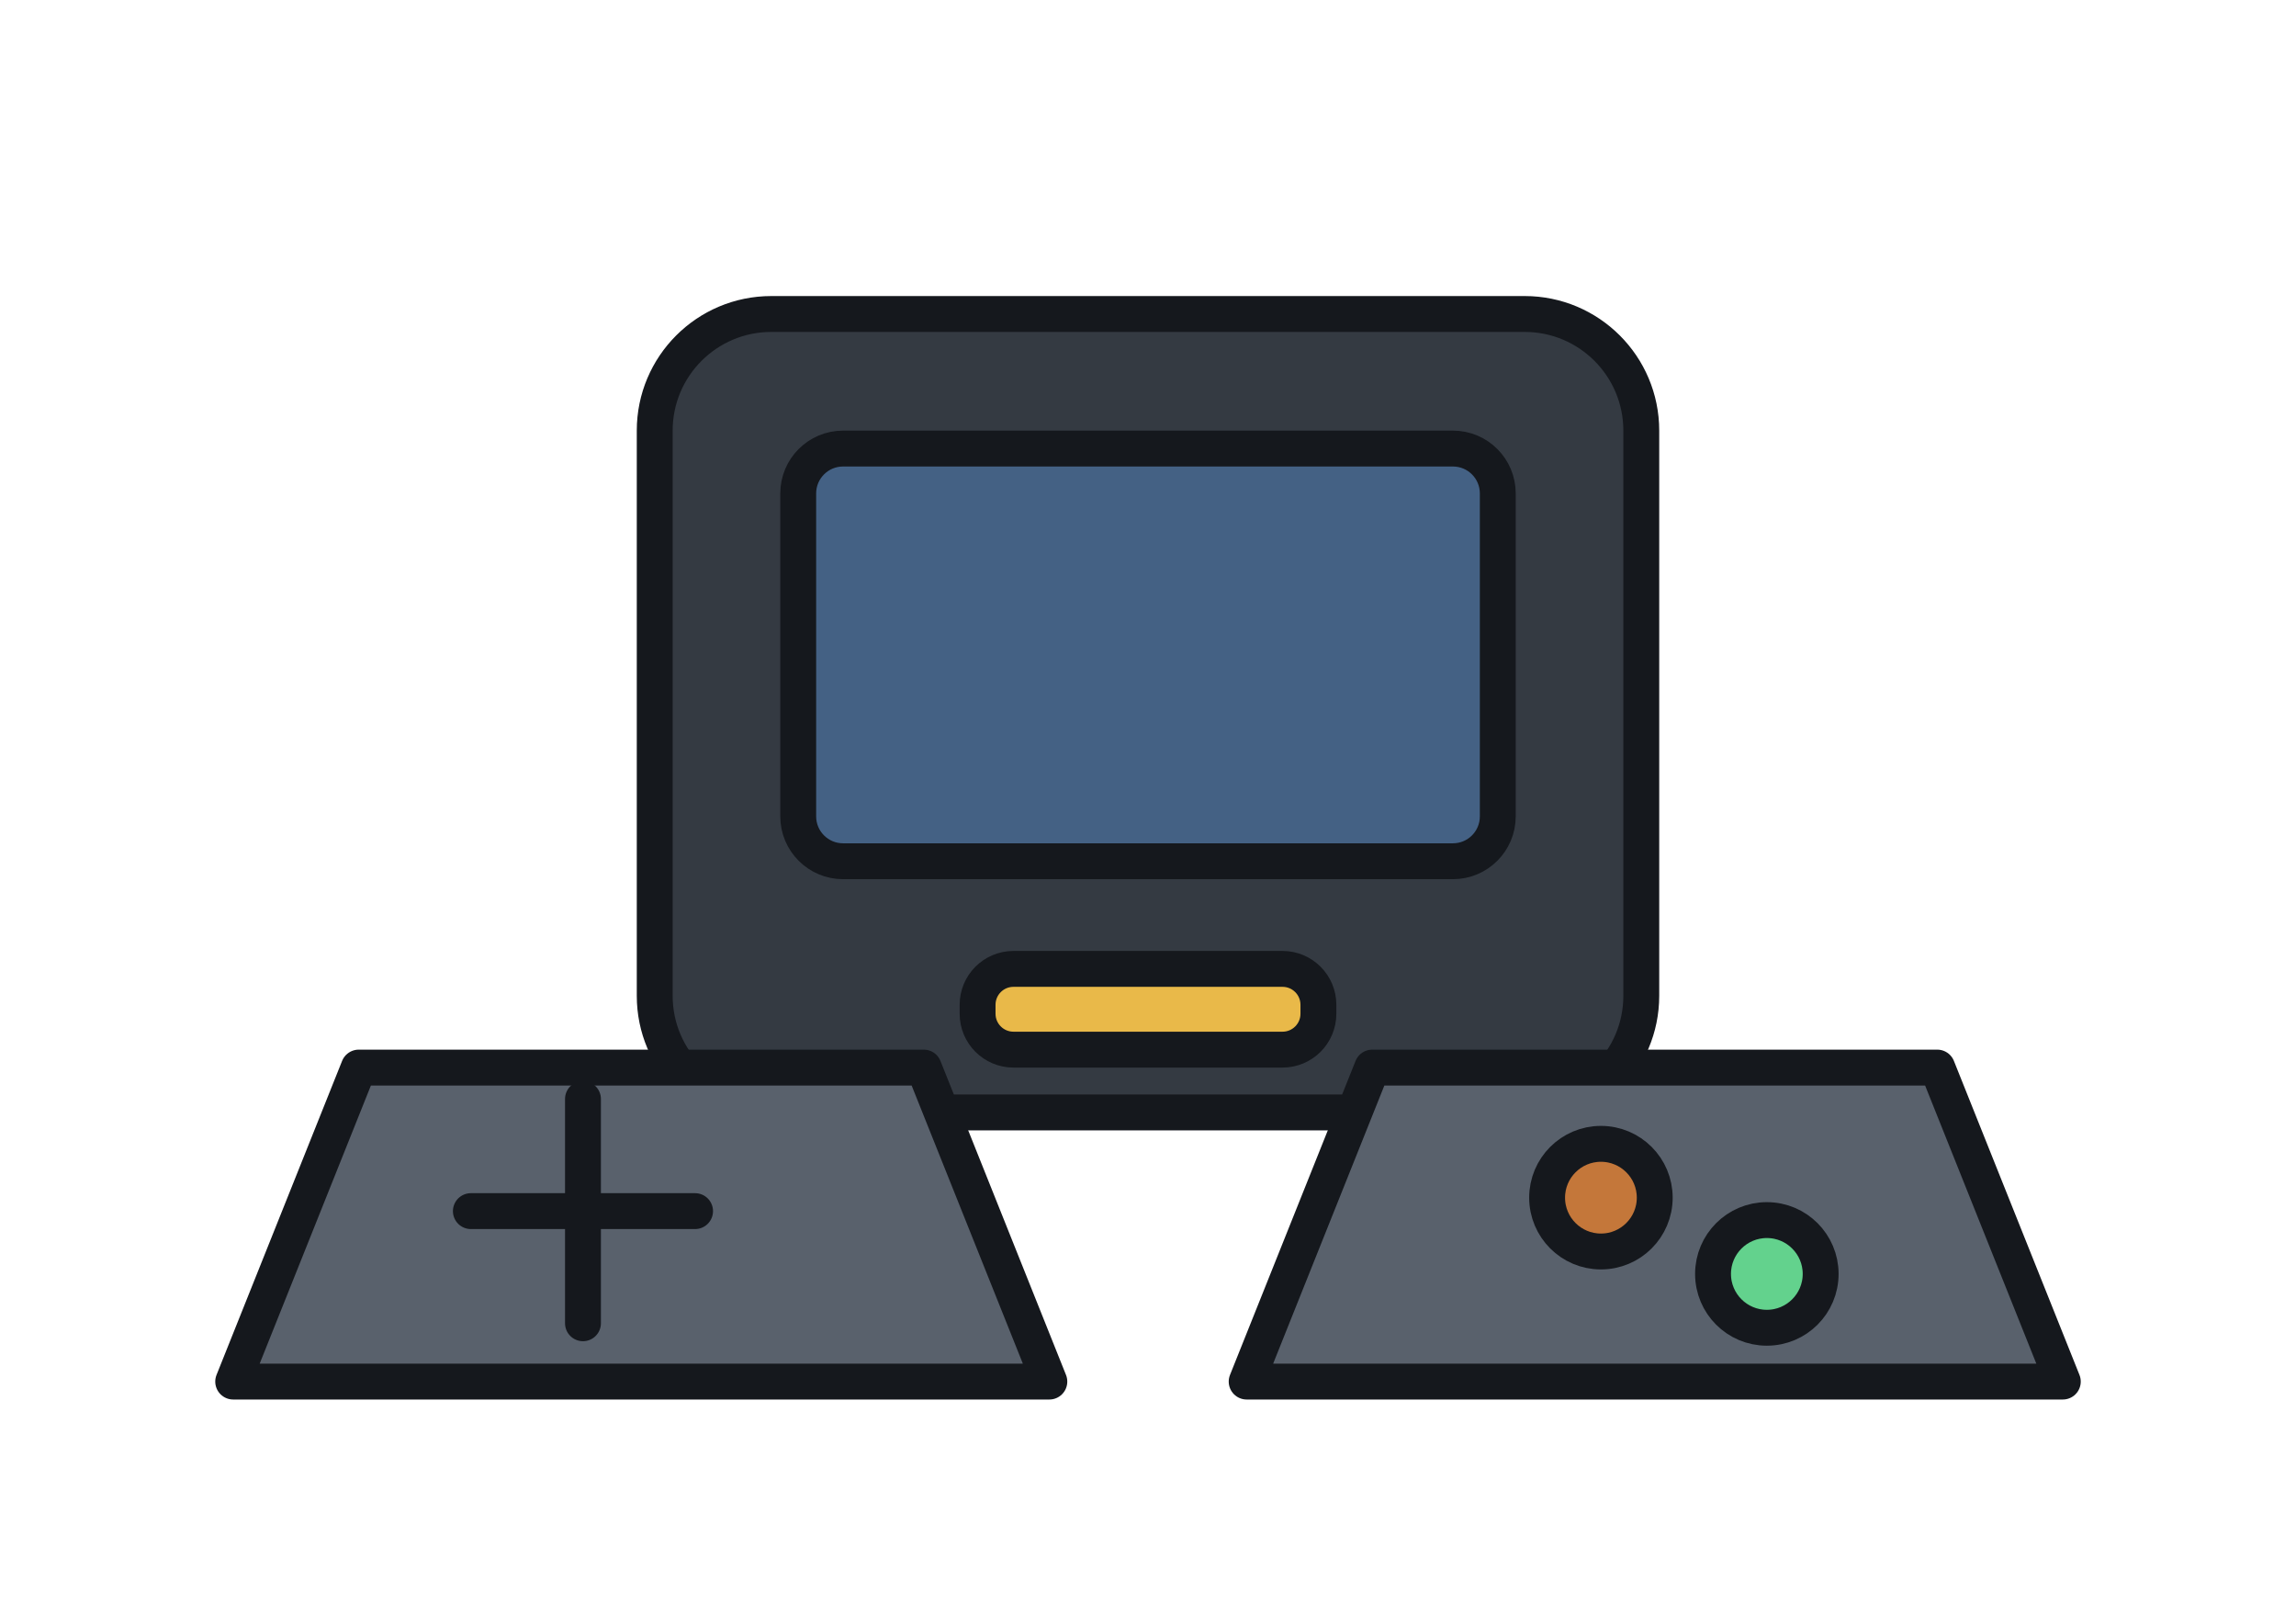
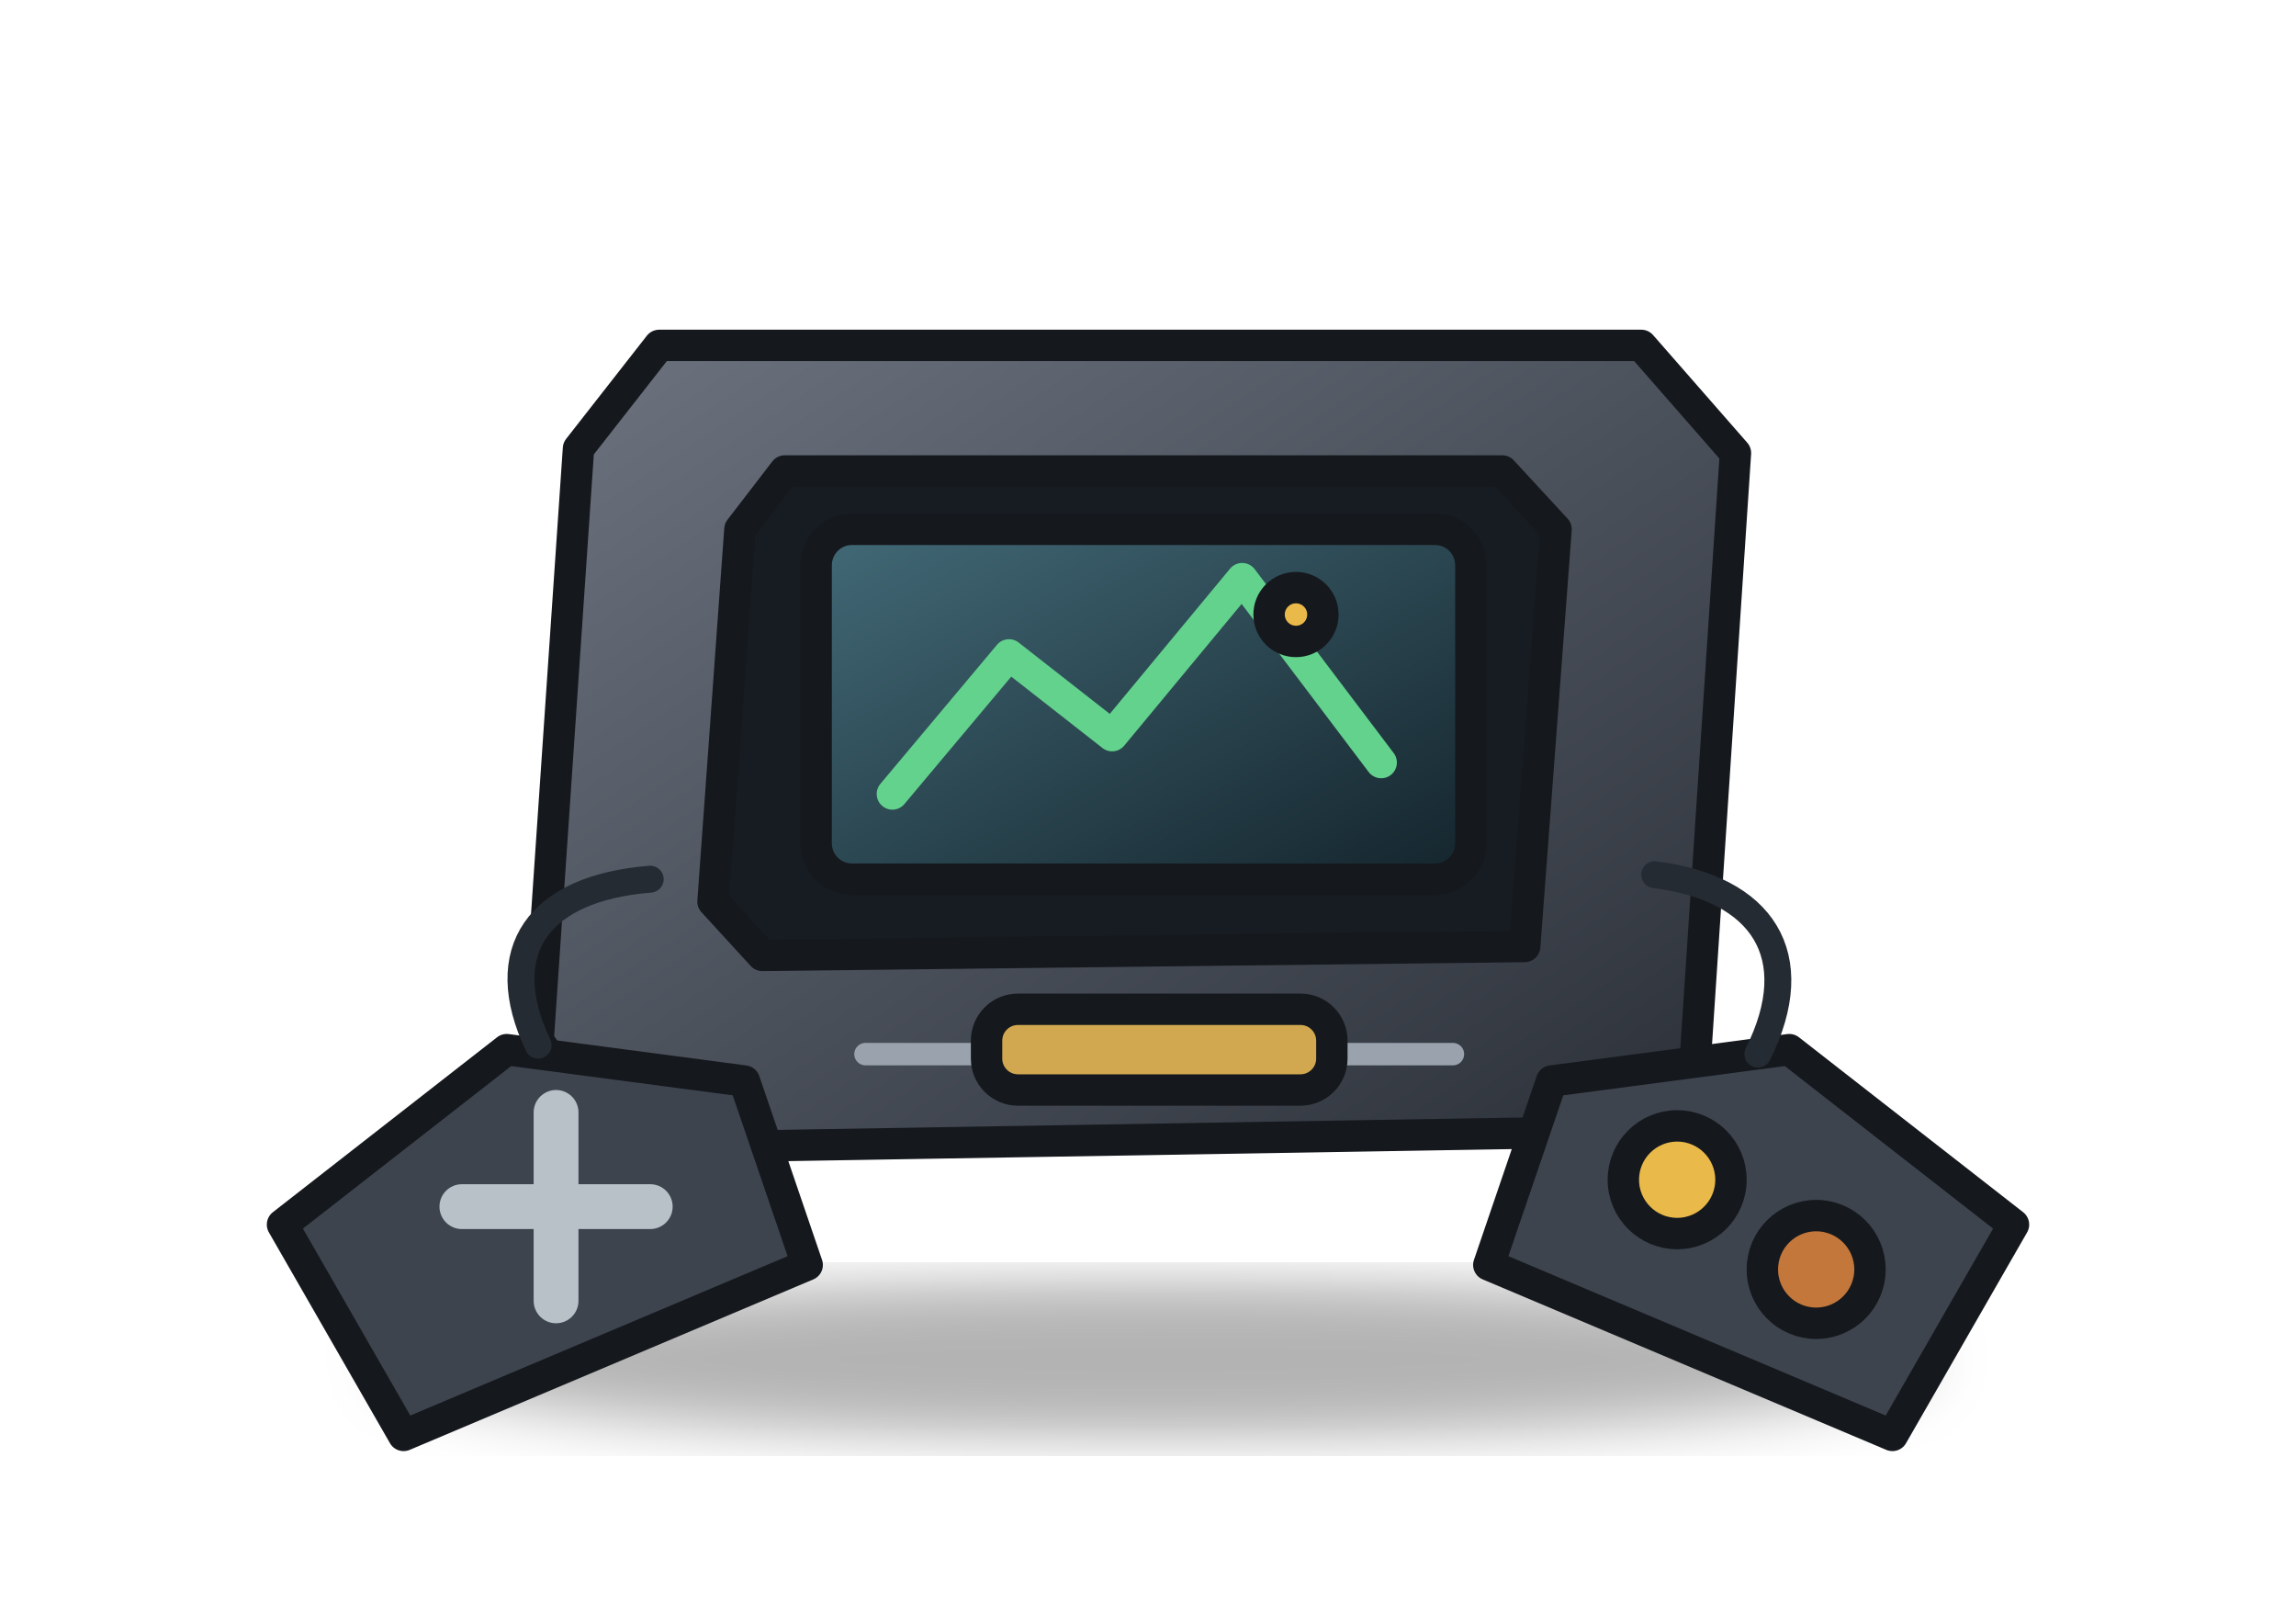
<svg xmlns="http://www.w3.org/2000/svg" viewBox="0 0 512 360">
-   <g stroke="#15181d" stroke-width="8" stroke-linejoin="round" stroke-linecap="round">
-     <rect x="146" y="70" width="220" height="178" rx="26" fill="#343a42" />
-     <rect x="178" y="100" width="156" height="92" rx="10" fill="#61a8ff" fill-opacity=".35" />
-     <rect x="218" y="216" width="76" height="18" rx="8" fill="#e9b949" />
-     <path fill="#59616c" d="M80 238h126l28 70H52zM432 238H306l-28 70h182z" />
-     <path d="M105 270h50M130 245v50" fill="none" />
-     <circle cx="357" cy="267" r="12" fill="#c4773a" />
-     <circle cx="394" cy="284" r="12" fill="#63d28d" />
+   <defs>
+     <linearGradient id="body" x1="0" y1="0" x2="1" y2="1">
+       <stop stop-color="#6d7480" />
+       <stop offset="1" stop-color="#2a2f37" />
+     </linearGradient>
+     <linearGradient id="screen" x1="0" y1="0" x2="1" y2="1">
+       <stop stop-color="#426a77" />
+       <stop offset="1" stop-color="#14242c" />
+     </linearGradient>
+     <filter id="shadow">
+       <feGaussianBlur stdDeviation="7" />
+     </filter>
+   </defs>
+   <ellipse cx="258" cy="303" rx="172" ry="18" fill="#000" opacity=".3" filter="url(#shadow)" />
+   <g stroke="#15181d" stroke-width="7" stroke-linejoin="round" stroke-linecap="round">
+     <path d="M147 77h219l21 24-10 151-240 4-17-24 9-132z" fill="url(#body)" />
+     <path d="M175 105h160l12 13-7 93-170 2-11-12 6-83z" fill="#171c22" />
+     <rect x="182" y="118" width="146" height="78" rx="8" fill="url(#screen)" />
+     <path d="m199 177 26-31 23 18 29-35 31 41" fill="none" stroke="#63d28d" stroke-width="7" />
+     <circle cx="289" cy="137" r="6" fill="#e9b949" />
+     <path d="M193 235h131" stroke="#9aa3ad" stroke-width="5" />
+     <rect x="220" y="225" width="77" height="18" rx="7" fill="#d1a84f" />
+     <path d="M113 234 63 273l27 47 90-38-14-41z" fill="#3d444e" />
+     <path d="M399 234 449 273l-27 47-90-38 14-41z" fill="#3d444e" />
+     <path d="M103 269h42M124 248v42" stroke="#b8c0c8" stroke-width="10" />
+     <circle cx="374" cy="263" r="12" fill="#e9b949" />
+     <circle cx="405" cy="283" r="12" fill="#c4773a" />
+     <path d="M120 233c-10-21 0-35 25-37M392 235c11-22 1-37-23-40" fill="none" stroke="#252b32" stroke-width="6" />
  </g>
</svg>
